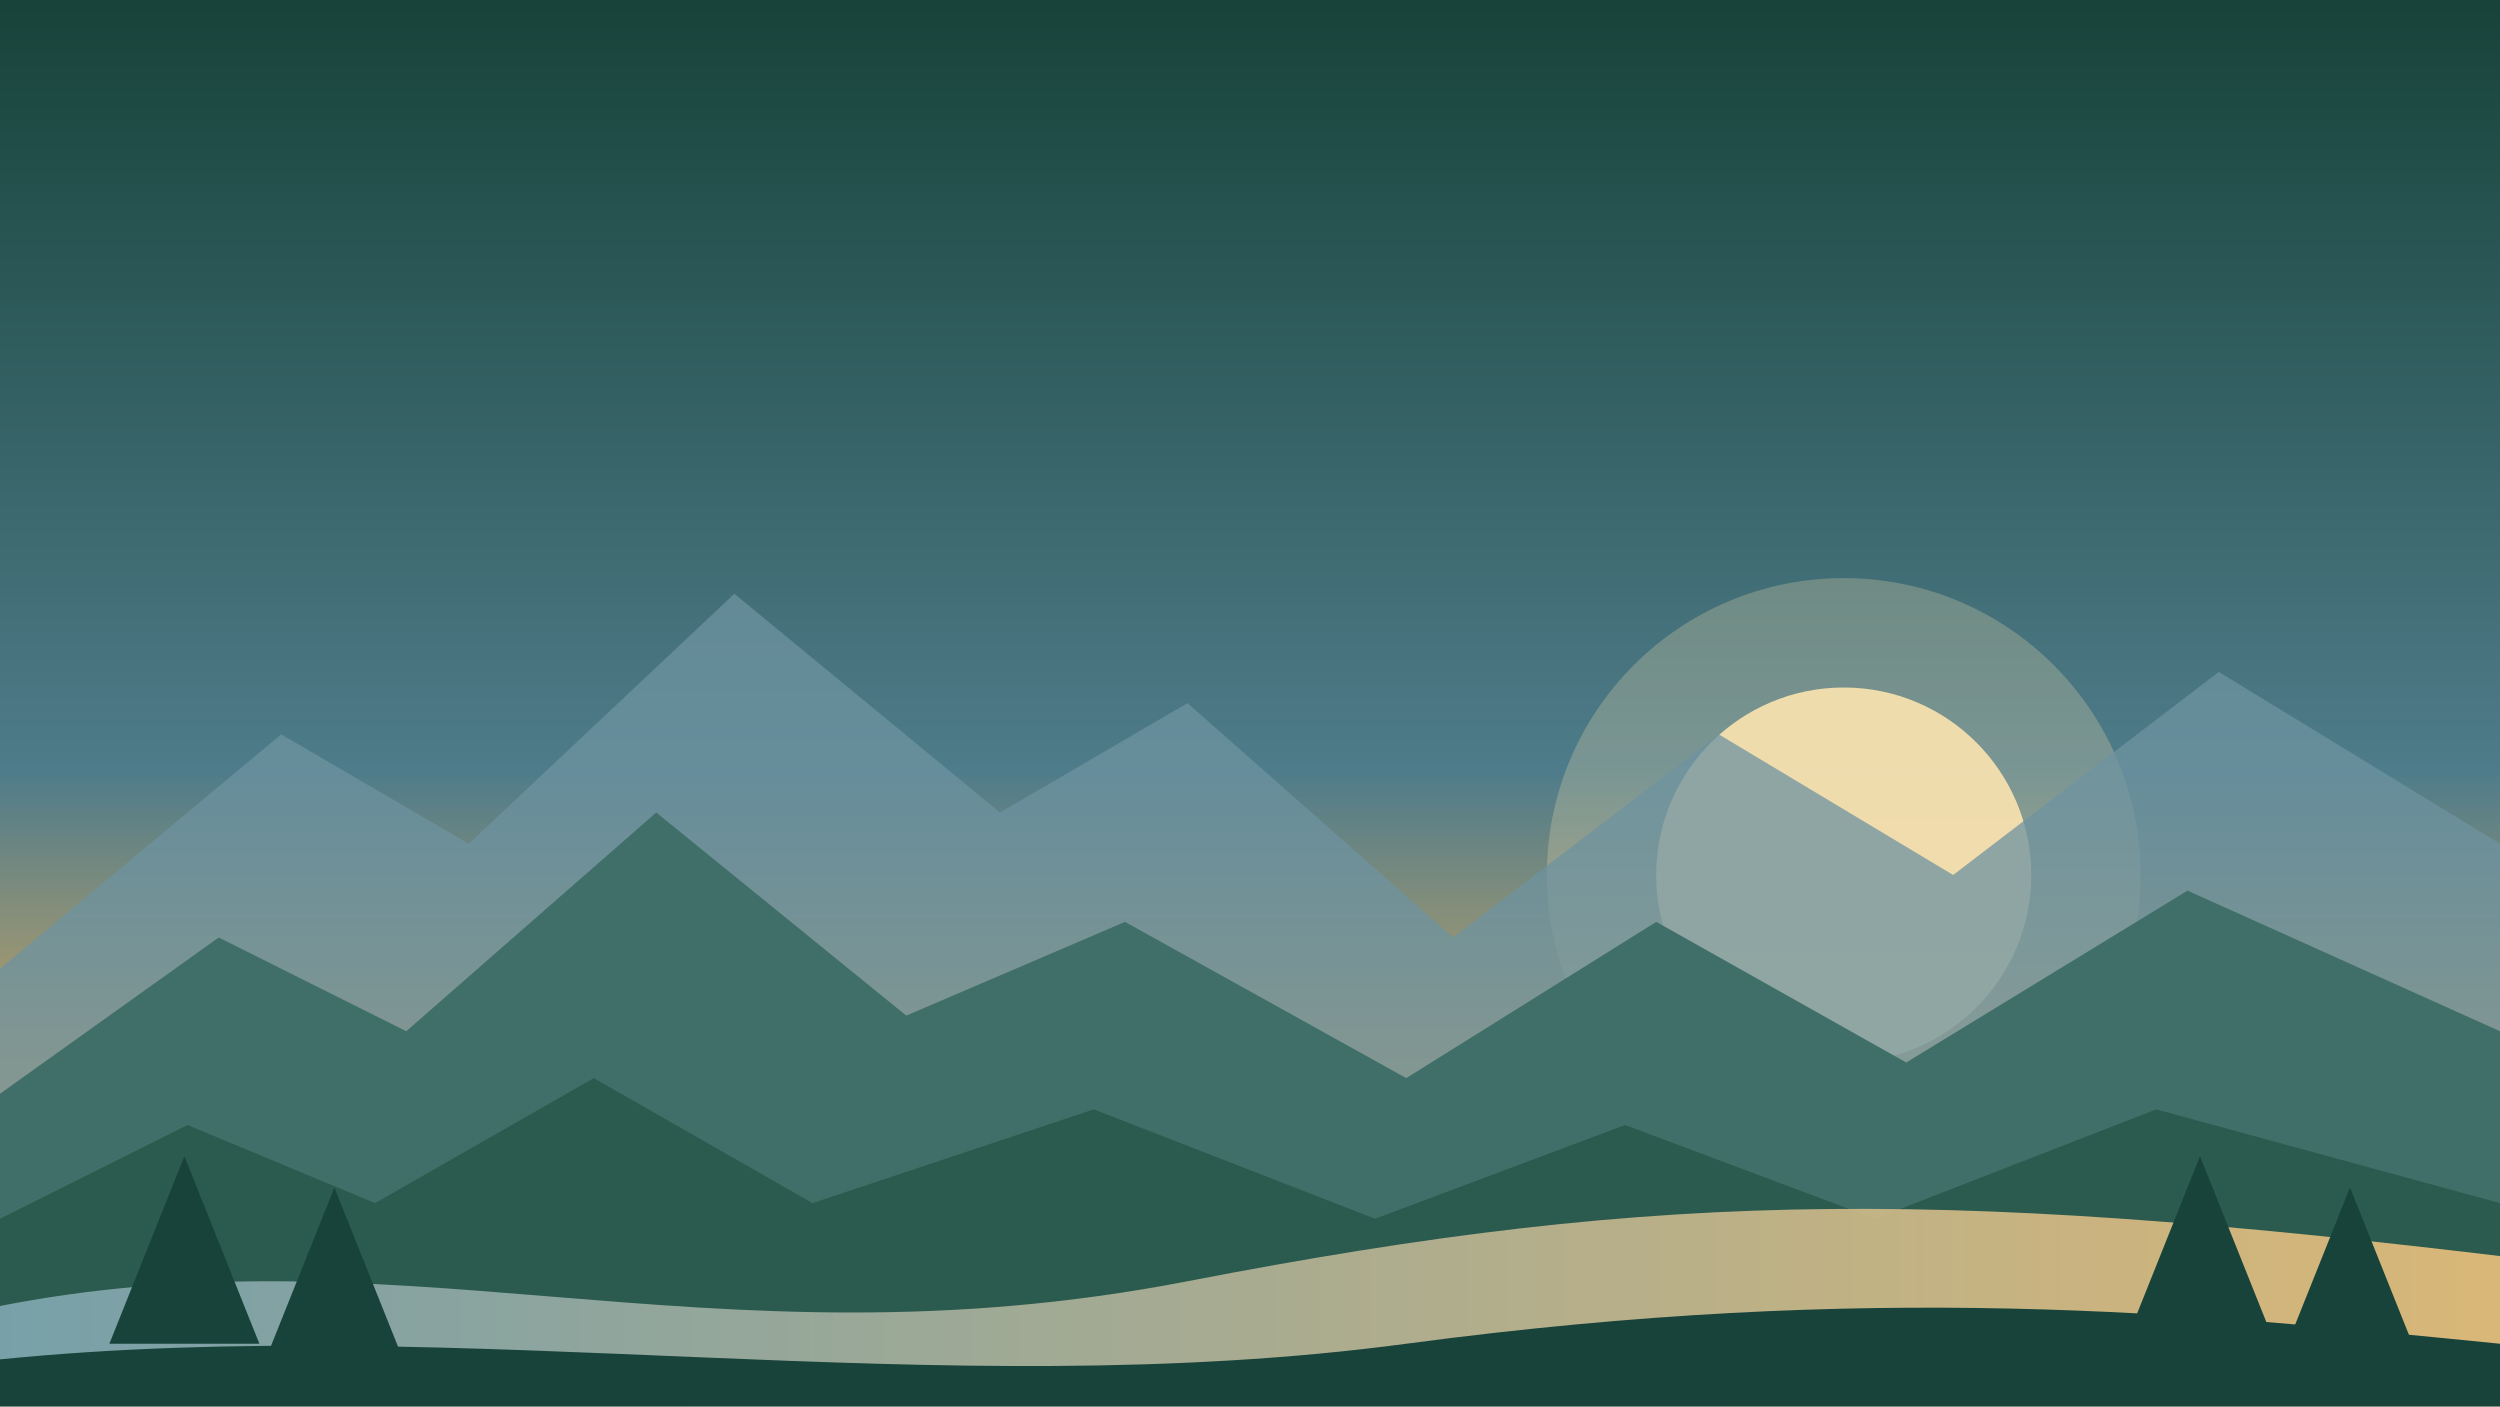
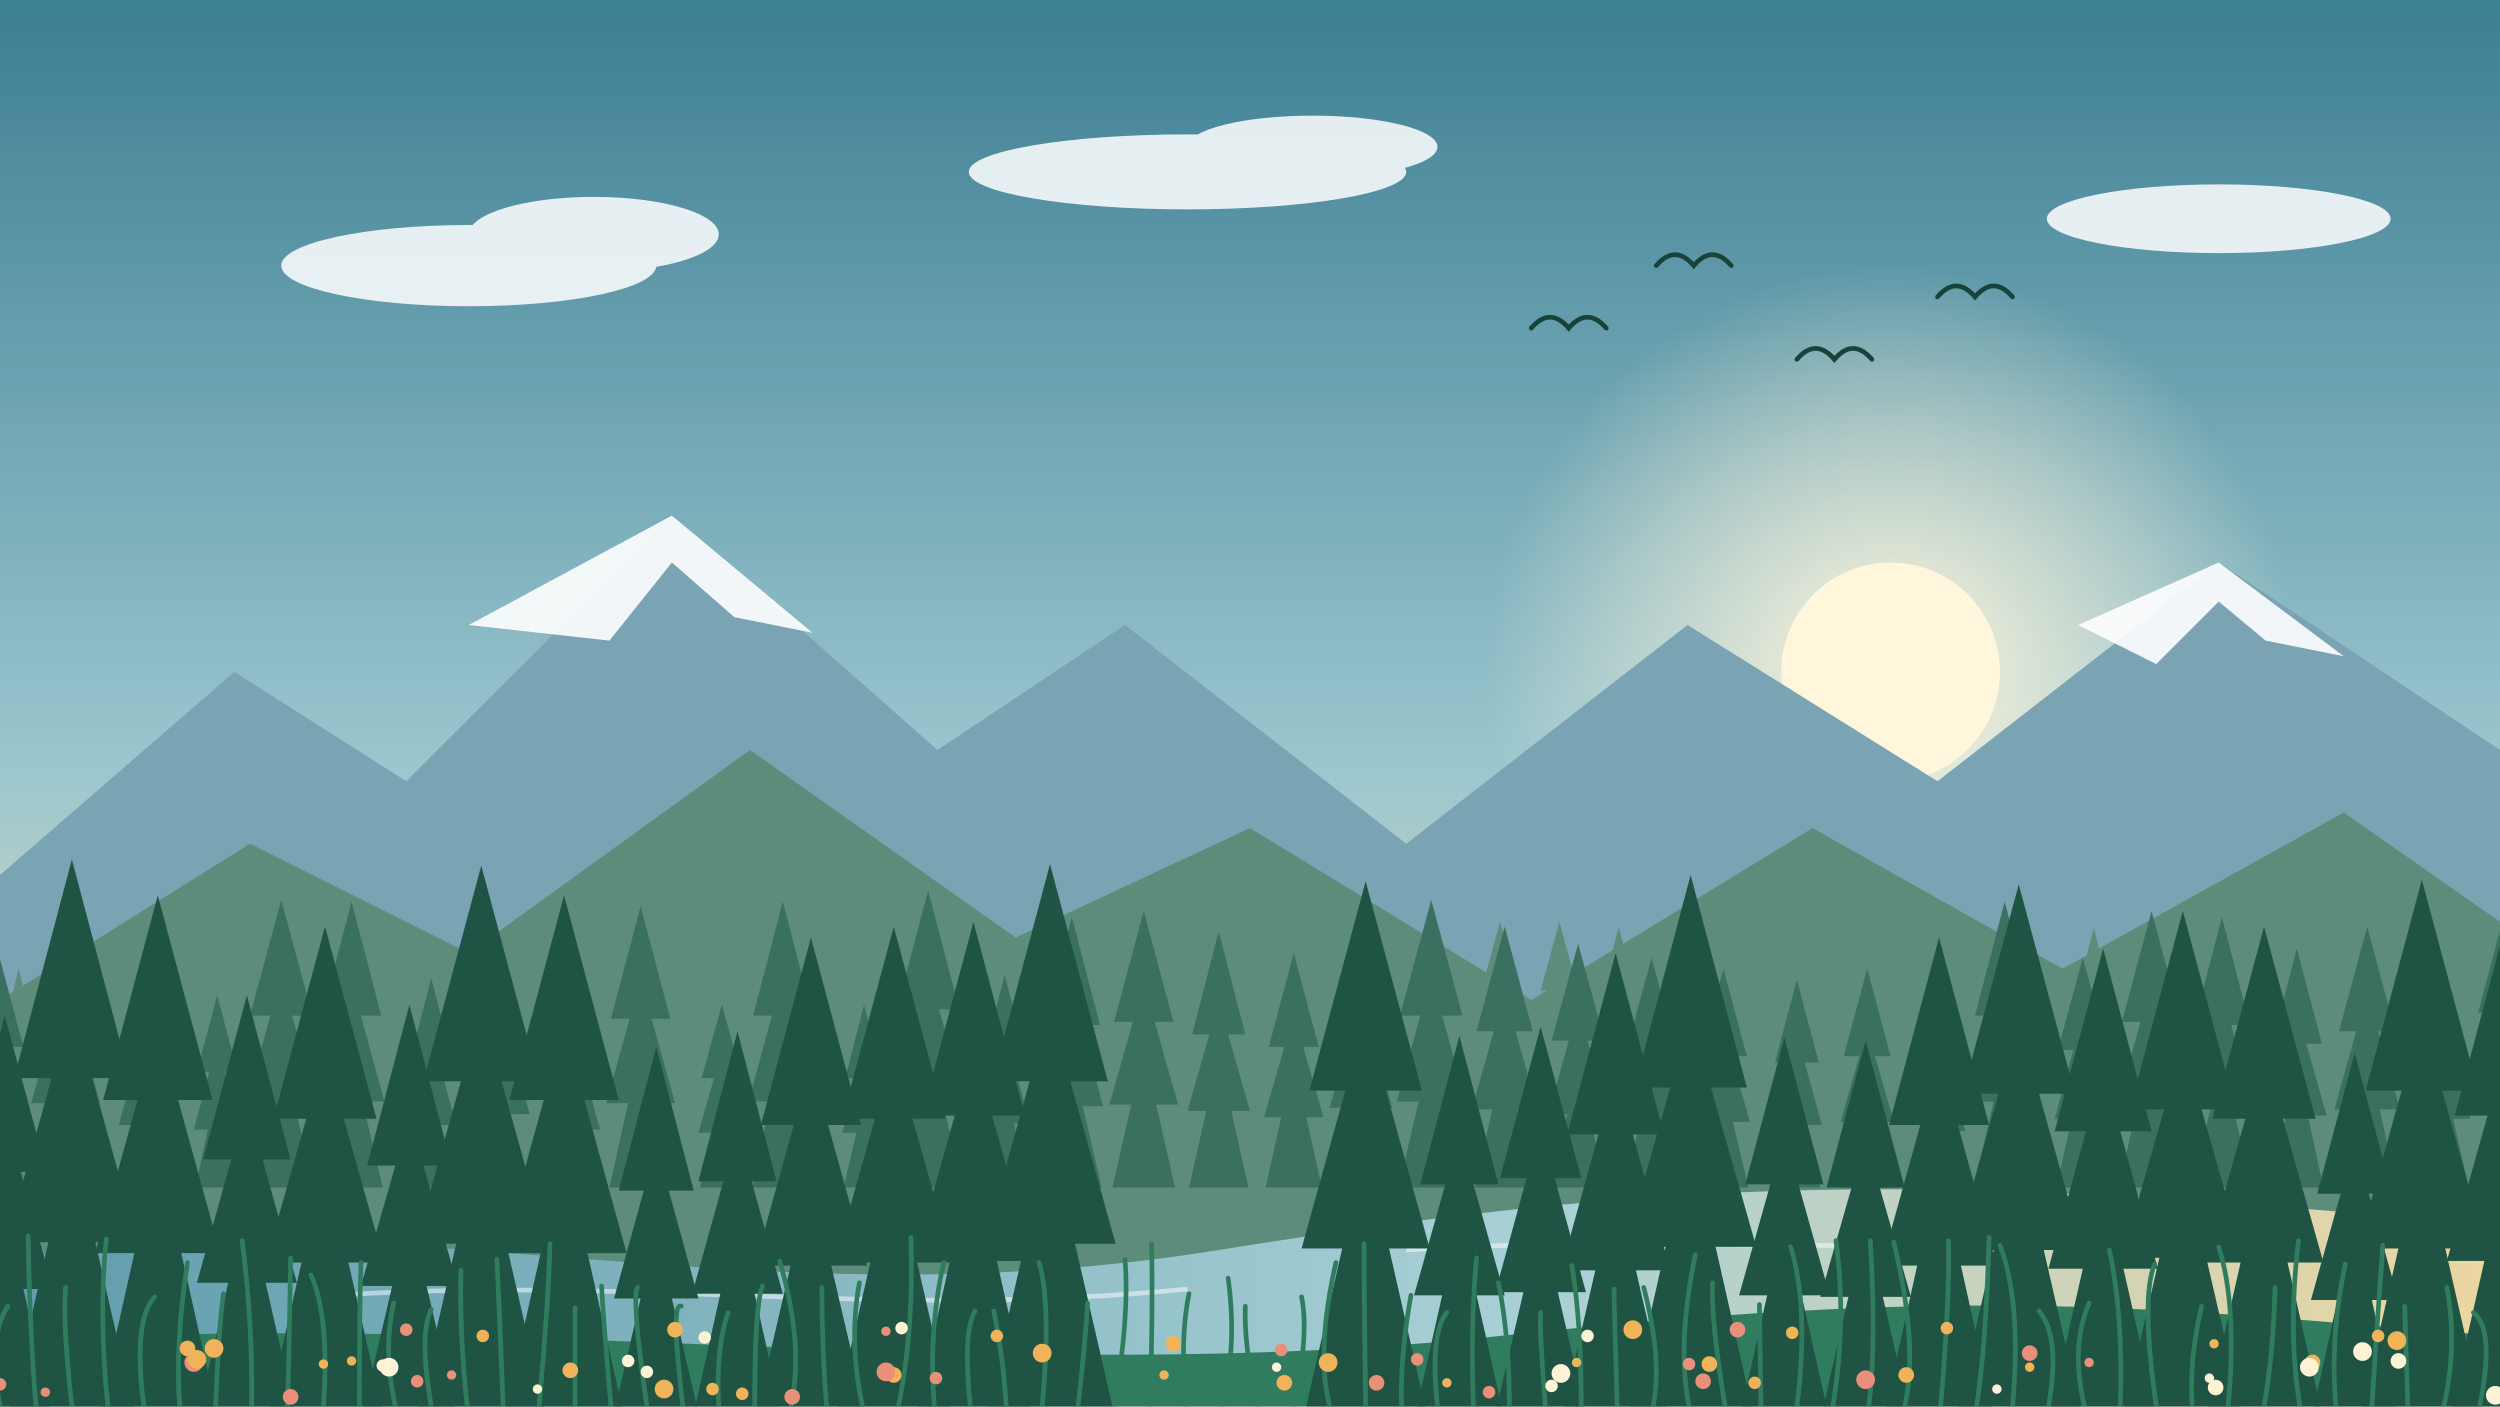
<svg xmlns="http://www.w3.org/2000/svg" viewBox="0 0 1600 900" preserveAspectRatio="xMidYMid slice">
  <defs>
    <linearGradient id="sky" x1="0" y1="0" x2="0" y2="1">
-       <stop offset="0" stop-color="#17433a" />
-       <stop offset=".55" stop-color="#4f7c8a" />
-       <stop offset=".85" stop-color="#f0b35a" />
-       <stop offset="1" stop-color="#f7d8a0" />
+       <stop offset="0" stop-color="#3d7f93" />
+       <stop offset=".55" stop-color="#9cc7cf" />
+       <stop offset=".9" stop-color="#f7dfae" />
    </linearGradient>
    <linearGradient id="river" x1="0" y1="0" x2="1" y2="0">
-       <stop offset="0" stop-color="#7fa7b3" />
-       <stop offset="1" stop-color="#f0c27a" />
+       <stop offset="0" stop-color="#5f9bab" />
+       <stop offset=".6" stop-color="#a9d0d6" />
+       <stop offset="1" stop-color="#f3d79c" />
    </linearGradient>
+     <radialGradient id="sun">
+       <stop offset="0" stop-color="#fff6dc" />
+       <stop offset="1" stop-color="#fff6dc" stop-opacity="0" />
+     </radialGradient>
  </defs>
  <rect width="1600" height="900" fill="url(#sky)" />
-   <circle cx="1180" cy="560" r="120" fill="#fbe3b0" opacity=".9" />
-   <circle cx="1180" cy="560" r="190" fill="#fbe3b0" opacity=".25" />
-   <path d="M0 620 L180 470 L300 540 L470 380 L640 520 L760 450 L930 600 L1100 470 L1250 560 L1420 430 L1600 540 V900 H0Z" fill="#6d93a0" opacity=".75" />
-   <path d="M0 700 L140 600 L260 660 L420 520 L580 650 L720 590 L900 690 L1060 590 L1220 680 L1400 570 L1600 660 V900 H0Z" fill="#3f6f68" />
-   <path d="M0 780 L120 720 L240 770 L380 690 L520 770 L700 710 L880 780 L1040 720 L1200 780 L1380 710 L1600 770 V900 H0Z" fill="#2b5a4e" />
-   <path d="M-20 840 C 250 780, 450 880, 760 820 S 1250 760, 1650 810 V900 H-20Z" fill="url(#river)" opacity=".9" />
-   <path d="M0 870 C 300 840, 600 900, 900 860 S 1400 840, 1600 860 V900 H0Z" fill="#17433a" />
-   <g fill="#17433a">
-     <path d="M90 860 l28-90 28 90z M70 860 l48-120 48 120z" />
-     <path d="M190 870 l24-80 24 80z M170 870 l44-110 44 110z" />
-     <path d="M1380 860 l28-90 28 90z M1360 860 l48-120 48 120z" />
-     <path d="M1480 870 l24-80 24 80z M1460 870 l44-110 44 110z" />
+   <circle cx="1210" cy="430" r="260" fill="url(#sun)" />
+   <circle cx="1210" cy="430" r="70" fill="#fff6dc" />
+   <g fill="#fff" opacity=".85">
+     <ellipse cx="300" cy="170" rx="120" ry="26" />
+     <ellipse cx="380" cy="150" rx="80" ry="24" />
+     <ellipse cx="760" cy="110" rx="140" ry="24" />
+     <ellipse cx="840" cy="94" rx="80" ry="20" />
+     <ellipse cx="1420" cy="140" rx="110" ry="22" />
  </g>
+   <path d="M980 210 q12 -14 24 0 q12 -14 24 0" fill="none" stroke="#17433a" stroke-width="3" stroke-linecap="round" />
+   <path d="M1060 170 q12 -14 24 0 q12 -14 24 0" fill="none" stroke="#17433a" stroke-width="3" stroke-linecap="round" />
+   <path d="M1150 230 q12 -14 24 0 q12 -14 24 0" fill="none" stroke="#17433a" stroke-width="3" stroke-linecap="round" />
+   <path d="M1240 190 q12 -14 24 0 q12 -14 24 0" fill="none" stroke="#17433a" stroke-width="3" stroke-linecap="round" />
+   <path d="M0 560 L150 430 L260 500 L430 330 L600 480 L720 400 L900 540 L1080 400 L1240 500 L1420 360 L1600 480 V900 H0Z" fill="#7aa3b4" />
+   <path d="M300 400 L430 330 L520 405 L470 395 L430 360 L390 410Z M1330 400 L1420 360 L1500 420 L1450 410 L1420 385 L1380 425Z" fill="#fff" opacity=".9" />
+   <path d="M0 640 L160 540 L300 610 L480 480 L650 600 L800 530 L980 640 L1160 530 L1320 620 L1500 520 L1600 590 V900 H0Z" fill="#5d8c7a" />
+   <path d="M-20 700 l-17 0 l6 -27 l-7 0 l8 -27 l-6 0 l10 -36 l10 36 l-6 0 l8 27 l-7 0 l6 27z" fill="#5d8c7a" />
+   <path d="M18 700 l-15 0 l5 -24 l-6 0 l7 -24 l-5 0 l8 -32 l8 32 l-5 0 l7 24 l-6 0 l5 24z" fill="#5d8c7a" />
+   <path d="M56 700 l-18 0 l6 -28 l-7 0 l8 -28 l-6 0 l10 -38 l10 38 l-6 0 l8 28 l-7 0 l6 28z" fill="#5d8c7a" />
+   <path d="M94 700 l-21 0 l8 -33 l-8 0 l9 -33 l-8 0 l12 -44 l12 44 l-8 0 l9 33 l-8 0 l8 33z" fill="#5d8c7a" />
+   <path d="M132 700 l-14 0 l5 -22 l-6 0 l6 -22 l-5 0 l8 -29 l8 29 l-5 0 l6 22 l-6 0 l5 22z" fill="#5d8c7a" />
+   <path d="M170 700 l-14 0 l5 -22 l-6 0 l6 -22 l-5 0 l8 -30 l8 30 l-5 0 l6 22 l-6 0 l5 22z" fill="#5d8c7a" />
+   <path d="M208 700 l-20 0 l7 -31 l-8 0 l9 -31 l-7 0 l11 -42 l11 42 l-7 0 l9 31 l-8 0 l7 31z" fill="#5d8c7a" />
+   <path d="M246 700 l-14 0 l5 -23 l-6 0 l6 -23 l-5 0 l8 -30 l8 30 l-5 0 l6 23 l-6 0 l5 23z" fill="#5d8c7a" />
+   <path d="M284 700 l-18 0 l6 -28 l-7 0 l8 -28 l-6 0 l10 -37 l10 37 l-6 0 l8 28 l-7 0 l6 28z" fill="#5d8c7a" />
+   <path d="M322 700 l-20 0 l7 -32 l-8 0 l9 -32 l-7 0 l11 -43 l11 43 l-7 0 l9 32 l-8 0 l7 32z" fill="#5d8c7a" />
+   <path d="M360 700 l-14 0 l5 -22 l-6 0 l6 -22 l-5 0 l8 -29 l8 29 l-5 0 l6 22 l-6 0 l5 22z" fill="#5d8c7a" />
+   <path d="M398 700 l-19 0 l7 -31 l-8 0 l9 -31 l-7 0 l11 -41 l11 41 l-7 0 l9 31 l-8 0 l7 31z" fill="#5d8c7a" />
+   <path d="M436 700 l-16 0 l6 -25 l-6 0 l7 -25 l-6 0 l9 -33 l9 33 l-6 0 l7 25 l-6 0 l6 25z" fill="#5d8c7a" />
+   <path d="M474 700 l-14 0 l5 -22 l-5 0 l6 -22 l-5 0 l8 -29 l8 29 l-5 0 l6 22 l-5 0 l5 22z" fill="#5d8c7a" />
+   <path d="M512 700 l-14 0 l5 -22 l-6 0 l6 -22 l-5 0 l8 -30 l8 30 l-5 0 l6 22 l-6 0 l5 22z" fill="#5d8c7a" />
+   <path d="M550 700 l-18 0 l7 -29 l-7 0 l8 -29 l-7 0 l10 -39 l10 39 l-7 0 l8 29 l-7 0 l7 29z" fill="#5d8c7a" />
+   <path d="M588 700 l-18 0 l7 -29 l-7 0 l8 -29 l-7 0 l10 -38 l10 38 l-7 0 l8 29 l-7 0 l7 29z" fill="#5d8c7a" />
+   <path d="M626 700 l-14 0 l5 -22 l-6 0 l6 -22 l-5 0 l8 -30 l8 30 l-5 0 l6 22 l-6 0 l5 22z" fill="#5d8c7a" />
+   <path d="M664 700 l-16 0 l6 -26 l-6 0 l7 -26 l-6 0 l9 -34 l9 34 l-6 0 l7 26 l-6 0 l6 26z" fill="#5d8c7a" />
+   <path d="M702 700 l-14 0 l5 -22 l-6 0 l6 -22 l-5 0 l8 -30 l8 30 l-5 0 l6 22 l-6 0 l5 22z" fill="#5d8c7a" />
+   <path d="M740 700 l-20 0 l7 -32 l-8 0 l9 -32 l-7 0 l11 -42 l11 42 l-7 0 l9 32 l-8 0 l7 32z" fill="#5d8c7a" />
+   <path d="M778 700 l-18 0 l7 -29 l-7 0 l8 -29 l-7 0 l10 -39 l10 39 l-7 0 l8 29 l-7 0 l7 29z" fill="#5d8c7a" />
+   <path d="M816 700 l-14 0 l5 -22 l-6 0 l6 -22 l-5 0 l8 -29 l8 29 l-5 0 l6 22 l-6 0 l5 22z" fill="#5d8c7a" />
+   <path d="M854 700 l-20 0 l7 -32 l-8 0 l9 -32 l-7 0 l11 -42 l11 42 l-7 0 l9 32 l-8 0 l7 32z" fill="#5d8c7a" />
+   <path d="M892 700 l-15 0 l5 -23 l-6 0 l6 -23 l-5 0 l8 -31 l8 31 l-5 0 l6 23 l-6 0 l5 23z" fill="#5d8c7a" />
+   <path d="M930 700 l-16 0 l6 -25 l-6 0 l7 -25 l-6 0 l9 -34 l9 34 l-6 0 l7 25 l-6 0 l6 25z" fill="#5d8c7a" />
+   <path d="M968 700 l-21 0 l8 -33 l-8 0 l9 -33 l-8 0 l12 -44 l12 44 l-8 0 l9 33 l-8 0 l8 33z" fill="#5d8c7a" />
+   <path d="M1006 700 l-21 0 l8 -33 l-8 0 l9 -33 l-8 0 l12 -44 l12 44 l-8 0 l9 33 l-8 0 l8 33z" fill="#5d8c7a" />
+   <path d="M1044 700 l-20 0 l7 -32 l-8 0 l9 -32 l-7 0 l11 -43 l11 43 l-7 0 l9 32 l-8 0 l7 32z" fill="#5d8c7a" />
+   <path d="M1082 700 l-14 0 l5 -22 l-6 0 l6 -22 l-5 0 l8 -29 l8 29 l-5 0 l6 22 l-6 0 l5 22z" fill="#5d8c7a" />
+   <path d="M1120 700 l-20 0 l7 -32 l-8 0 l9 -32 l-7 0 l11 -42 l11 42 l-7 0 l9 32 l-8 0 l7 32z" fill="#5d8c7a" />
+   <path d="M1158 700 l-20 0 l7 -32 l-8 0 l9 -32 l-7 0 l11 -43 l11 43 l-7 0 l9 32 l-8 0 l7 32z" fill="#5d8c7a" />
+   <path d="M1196 700 l-18 0 l6 -28 l-7 0 l8 -28 l-6 0 l10 -38 l10 38 l-6 0 l8 28 l-7 0 l6 28z" fill="#5d8c7a" />
+   <path d="M1234 700 l-14 0 l5 -22 l-6 0 l6 -22 l-5 0 l8 -29 l8 29 l-5 0 l6 22 l-6 0 l5 22z" fill="#5d8c7a" />
+   <path d="M1272 700 l-16 0 l6 -25 l-6 0 l7 -25 l-6 0 l9 -34 l9 34 l-6 0 l7 25 l-6 0 l6 25z" fill="#5d8c7a" />
+   <path d="M1310 700 l-14 0 l5 -22 l-5 0 l6 -22 l-5 0 l8 -29 l8 29 l-5 0 l6 22 l-5 0 l5 22z" fill="#5d8c7a" />
+   <path d="M1348 700 l-20 0 l7 -32 l-8 0 l9 -32 l-7 0 l11 -42 l11 42 l-7 0 l9 32 l-8 0 l7 32z" fill="#5d8c7a" />
+   <path d="M1386 700 l-15 0 l5 -23 l-6 0 l7 -23 l-5 0 l8 -31 l8 31 l-5 0 l7 23 l-6 0 l5 23z" fill="#5d8c7a" />
+   <path d="M1424 700 l-17 0 l6 -26 l-7 0 l7 -26 l-6 0 l9 -35 l9 35 l-6 0 l7 26 l-7 0 l6 26z" fill="#5d8c7a" />
+   <path d="M1462 700 l-18 0 l7 -29 l-7 0 l8 -29 l-7 0 l10 -38 l10 38 l-7 0 l8 29 l-7 0 l7 29z" fill="#5d8c7a" />
+   <path d="M1500 700 l-15 0 l5 -24 l-6 0 l7 -24 l-5 0 l8 -32 l8 32 l-5 0 l7 24 l-6 0 l5 24z" fill="#5d8c7a" />
+   <path d="M1538 700 l-20 0 l7 -31 l-8 0 l9 -31 l-7 0 l11 -42 l11 42 l-7 0 l9 31 l-8 0 l7 31z" fill="#5d8c7a" />
+   <path d="M1576 700 l-15 0 l5 -23 l-6 0 l6 -23 l-5 0 l8 -31 l8 31 l-5 0 l6 23 l-6 0 l5 23z" fill="#5d8c7a" />
+   <path d="M1614 700 l-20 0 l7 -32 l-8 0 l9 -32 l-7 0 l11 -42 l11 42 l-7 0 l9 32 l-8 0 l7 32z" fill="#5d8c7a" />
+   <path d="M10 760 l-28 0 l10 -45 l-11 0 l12 -45 l-10 0 l16 -60 l16 60 l-10 0 l12 45 l-11 0 l10 45z" fill="#3b7060" />
+   <path d="M56 760 l-34 0 l12 -54 l-14 0 l15 -54 l-12 0 l19 -72 l19 72 l-12 0 l15 54 l-14 0 l12 54z" fill="#3b7060" />
+   <path d="M102 760 l-25 0 l9 -40 l-10 0 l11 -40 l-9 0 l14 -53 l14 53 l-9 0 l11 40 l-10 0 l9 40z" fill="#3b7060" />
+   <path d="M148 760 l-23 0 l8 -37 l-9 0 l10 -37 l-8 0 l13 -49 l13 49 l-8 0 l10 37 l-9 0 l8 37z" fill="#3b7060" />
+   <path d="M194 760 l-35 0 l13 -55 l-14 0 l15 -55 l-13 0 l20 -74 l20 74 l-13 0 l15 55 l-14 0 l13 55z" fill="#3b7060" />
+   <path d="M240 760 l-35 0 l13 -55 l-14 0 l15 -55 l-13 0 l19 -73 l19 73 l-13 0 l15 55 l-14 0 l13 55z" fill="#3b7060" />
+   <path d="M286 760 l-25 0 l9 -40 l-10 0 l11 -40 l-9 0 l14 -54 l14 54 l-9 0 l11 40 l-10 0 l9 40z" fill="#3b7060" />
+   <path d="M332 760 l-30 0 l11 -47 l-12 0 l13 -47 l-11 0 l17 -63 l17 63 l-11 0 l13 47 l-12 0 l11 47z" fill="#3b7060" />
+   <path d="M378 760 l-23 0 l8 -37 l-9 0 l10 -37 l-8 0 l13 -49 l13 49 l-8 0 l10 37 l-9 0 l8 37z" fill="#3b7060" />
+   <path d="M424 760 l-34 0 l12 -54 l-14 0 l15 -54 l-12 0 l19 -72 l19 72 l-12 0 l15 54 l-14 0 l12 54z" fill="#3b7060" />
+   <path d="M470 760 l-22 0 l8 -35 l-9 0 l10 -35 l-8 0 l13 -47 l13 47 l-8 0 l10 35 l-9 0 l8 35z" fill="#3b7060" />
+   <path d="M516 760 l-35 0 l12 -55 l-14 0 l15 -55 l-12 0 l19 -73 l19 73 l-12 0 l15 55 l-14 0 l12 55z" fill="#3b7060" />
+   <path d="M562 760 l-22 0 l8 -35 l-9 0 l10 -35 l-8 0 l12 -47 l12 47 l-8 0 l10 35 l-9 0 l8 35z" fill="#3b7060" />
+   <path d="M608 760 l-36 0 l13 -57 l-14 0 l16 -57 l-13 0 l20 -76 l20 76 l-13 0 l16 57 l-14 0 l13 57z" fill="#3b7060" />
+   <path d="M654 760 l-26 0 l9 -41 l-10 0 l11 -41 l-9 0 l14 -54 l14 54 l-9 0 l11 41 l-10 0 l9 41z" fill="#3b7060" />
+   <path d="M700 760 l-33 0 l12 -52 l-13 0 l14 -52 l-12 0 l18 -69 l18 69 l-12 0 l14 52 l-13 0 l12 52z" fill="#3b7060" />
+   <path d="M746 760 l-34 0 l12 -53 l-14 0 l15 -53 l-12 0 l19 -71 l19 71 l-12 0 l15 53 l-14 0 l12 53z" fill="#3b7060" />
+   <path d="M792 760 l-31 0 l11 -49 l-12 0 l14 -49 l-11 0 l17 -66 l17 66 l-11 0 l14 49 l-12 0 l11 49z" fill="#3b7060" />
+   <path d="M838 760 l-28 0 l10 -45 l-11 0 l13 -45 l-10 0 l16 -60 l16 60 l-10 0 l13 45 l-11 0 l10 45z" fill="#3b7060" />
+   <path d="M884 760 l-32 0 l12 -51 l-13 0 l14 -51 l-12 0 l18 -68 l18 68 l-12 0 l14 51 l-13 0 l12 51z" fill="#3b7060" />
+   <path d="M930 760 l-35 0 l13 -55 l-14 0 l15 -55 l-13 0 l20 -74 l20 74 l-13 0 l15 55 l-14 0 l13 55z" fill="#3b7060" />
+   <path d="M976 760 l-32 0 l11 -50 l-13 0 l14 -50 l-11 0 l18 -67 l18 67 l-11 0 l14 50 l-13 0 l11 50z" fill="#3b7060" />
+   <path d="M1022 760 l-30 0 l11 -47 l-12 0 l13 -47 l-11 0 l17 -62 l17 62 l-11 0 l13 47 l-12 0 l11 47z" fill="#3b7060" />
+   <path d="M1068 760 l-28 0 l10 -44 l-11 0 l12 -44 l-10 0 l16 -59 l16 59 l-10 0 l12 44 l-11 0 l10 44z" fill="#3b7060" />
+   <path d="M1114 760 l-27 0 l10 -42 l-11 0 l12 -42 l-10 0 l15 -56 l15 56 l-10 0 l12 42 l-11 0 l10 42z" fill="#3b7060" />
+   <path d="M1160 760 l-25 0 l9 -40 l-10 0 l11 -40 l-9 0 l14 -53 l14 53 l-9 0 l11 40 l-10 0 l9 40z" fill="#3b7060" />
+   <path d="M1206 760 l-27 0 l10 -42 l-11 0 l12 -42 l-10 0 l15 -56 l15 56 l-10 0 l12 42 l-11 0 l10 42z" fill="#3b7060" />
+   <path d="M1252 760 l-23 0 l8 -36 l-9 0 l10 -36 l-8 0 l13 -48 l13 48 l-8 0 l10 36 l-9 0 l8 36z" fill="#3b7060" />
+   <path d="M1298 760 l-35 0 l13 -55 l-14 0 l15 -55 l-13 0 l19 -73 l19 73 l-13 0 l15 55 l-14 0 l13 55z" fill="#3b7060" />
+   <path d="M1344 760 l-28 0 l10 -44 l-11 0 l12 -44 l-10 0 l16 -59 l16 59 l-10 0 l12 44 l-11 0 l10 44z" fill="#3b7060" />
+   <path d="M1390 760 l-34 0 l12 -53 l-13 0 l15 -53 l-12 0 l19 -71 l19 71 l-12 0 l15 53 l-13 0 l12 53z" fill="#3b7060" />
+   <path d="M1436 760 l-33 0 l12 -52 l-13 0 l14 -52 l-12 0 l18 -69 l18 69 l-12 0 l14 52 l-13 0 l12 52z" fill="#3b7060" />
+   <path d="M1482 760 l-29 0 l10 -46 l-12 0 l13 -46 l-10 0 l16 -61 l16 61 l-10 0 l13 46 l-12 0 l10 46z" fill="#3b7060" />
+   <path d="M1528 760 l-32 0 l11 -50 l-13 0 l14 -50 l-11 0 l18 -67 l18 67 l-11 0 l14 50 l-13 0 l11 50z" fill="#3b7060" />
+   <path d="M1574 760 l-28 0 l10 -44 l-11 0 l12 -44 l-10 0 l16 -58 l16 58 l-10 0 l12 44 l-11 0 l10 44z" fill="#3b7060" />
+   <path d="M1620 760 l-36 0 l13 -56 l-14 0 l16 -56 l-13 0 l20 -75 l20 75 l-13 0 l16 56 l-14 0 l13 56z" fill="#3b7060" />
+   <path d="M-20 810 C 250 760, 470 850, 780 800 S 1260 750, 1650 790 V900 H-20Z" fill="url(#river)" />
+   <path d="M200 830 C 400 815, 560 845, 760 825" stroke="#fff" stroke-opacity=".5" stroke-width="3" fill="none" />
+   <path d="M900 800 C 1050 790, 1200 805, 1380 790" stroke="#fff" stroke-opacity=".5" stroke-width="3" fill="none" />
+   <path d="M0 860 C 300 835, 640 890, 960 855 S 1400 840, 1600 855 V900 H0Z" fill="#2f7d5e" />
+   <path d="M-30 900 l-45 0 l16 -71 l-18 0 l20 -71 l-16 0 l25 -95 l25 95 l-16 0 l20 71 l-18 0 l16 71z" fill="#1f5444" />
+   <path d="M22 900 l-48 0 l17 -75 l-19 0 l21 -75 l-17 0 l27 -100 l27 100 l-17 0 l21 75 l-19 0 l17 75z" fill="#1f5444" />
+   <path d="M74 900 l-67 0 l24 -105 l-27 0 l29 -105 l-24 0 l37 -140 l37 140 l-24 0 l29 105 l-27 0 l24 105z" fill="#1f5444" />
+   <path d="M126 900 l-62 0 l22 -98 l-25 0 l27 -98 l-22 0 l35 -131 l35 131 l-22 0 l27 98 l-25 0 l22 98z" fill="#1f5444" />
+   <path d="M178 900 l-50 0 l18 -79 l-20 0 l22 -79 l-18 0 l28 -105 l28 105 l-18 0 l22 79 l-20 0 l18 79z" fill="#1f5444" />
+   <path d="M230 900 l-58 0 l21 -92 l-23 0 l26 -92 l-21 0 l33 -123 l33 123 l-21 0 l26 92 l-23 0 l21 92z" fill="#1f5444" />
+   <path d="M282 900 l-49 0 l18 -77 l-20 0 l22 -77 l-18 0 l27 -103 l27 103 l-18 0 l22 77 l-20 0 l18 77z" fill="#1f5444" />
+   <path d="M334 900 l-66 0 l24 -104 l-26 0 l29 -104 l-24 0 l37 -138 l37 138 l-24 0 l29 104 l-26 0 l24 104z" fill="#1f5444" />
+   <path d="M386 900 l-62 0 l22 -98 l-25 0 l27 -98 l-22 0 l35 -131 l35 131 l-22 0 l27 98 l-25 0 l22 98z" fill="#1f5444" />
+   <path d="M438 900 l-44 0 l16 -69 l-17 0 l19 -69 l-16 0 l24 -92 l24 92 l-16 0 l19 69 l-17 0 l16 69z" fill="#1f5444" />
+   <path d="M490 900 l-45 0 l16 -72 l-18 0 l20 -72 l-16 0 l25 -96 l25 96 l-16 0 l20 72 l-18 0 l16 72z" fill="#1f5444" />
+   <path d="M542 900 l-57 0 l21 -90 l-23 0 l25 -90 l-21 0 l32 -120 l32 120 l-21 0 l25 90 l-23 0 l21 90z" fill="#1f5444" />
+   <path d="M594 900 l-58 0 l21 -92 l-23 0 l26 -92 l-21 0 l33 -123 l33 123 l-21 0 l26 92 l-23 0 l21 92z" fill="#1f5444" />
+   <path d="M646 900 l-59 0 l21 -93 l-23 0 l26 -93 l-21 0 l33 -124 l33 124 l-21 0 l26 93 l-23 0 l21 93z" fill="#1f5444" />
+   <path d="M698 900 l-66 0 l24 -104 l-26 0 l29 -104 l-24 0 l37 -139 l37 139 l-24 0 l29 104 l-26 0 l24 104z" fill="#1f5444" />
+   <path d="M900 900 l-64 0 l23 -101 l-26 0 l28 -101 l-23 0 l36 -134 l36 134 l-23 0 l28 101 l-26 0 l23 101z" fill="#1f5444" />
+   <path d="M952 900 l-45 0 l16 -71 l-18 0 l20 -71 l-16 0 l25 -95 l25 95 l-16 0 l20 71 l-18 0 l16 71z" fill="#1f5444" />
+   <path d="M1004 900 l-46 0 l17 -73 l-18 0 l20 -73 l-17 0 l26 -97 l26 97 l-17 0 l20 73 l-18 0 l17 73z" fill="#1f5444" />
+   <path d="M1056 900 l-55 0 l20 -87 l-22 0 l24 -87 l-20 0 l31 -116 l31 116 l-20 0 l24 87 l-22 0 l20 87z" fill="#1f5444" />
+   <path d="M1108 900 l-65 0 l23 -102 l-26 0 l29 -102 l-23 0 l36 -136 l36 136 l-23 0 l29 102 l-26 0 l23 102z" fill="#1f5444" />
+   <path d="M1160 900 l-45 0 l16 -71 l-18 0 l20 -71 l-16 0 l25 -94 l25 94 l-16 0 l20 71 l-18 0 l16 71z" fill="#1f5444" />
+   <path d="M1212 900 l-45 0 l16 -70 l-18 0 l20 -70 l-16 0 l25 -94 l25 94 l-16 0 l20 70 l-18 0 l16 70z" fill="#1f5444" />
+   <path d="M1264 900 l-57 0 l20 -90 l-23 0 l25 -90 l-20 0 l32 -120 l32 120 l-20 0 l25 90 l-23 0 l20 90z" fill="#1f5444" />
+   <path d="M1316 900 l-63 0 l23 -100 l-25 0 l28 -100 l-23 0 l36 -134 l36 134 l-23 0 l28 100 l-25 0 l23 100z" fill="#1f5444" />
+   <path d="M1368 900 l-55 0 l20 -88 l-22 0 l24 -88 l-20 0 l31 -117 l31 117 l-20 0 l24 88 l-22 0 l20 88z" fill="#1f5444" />
+   <path d="M1420 900 l-60 0 l22 -95 l-24 0 l27 -95 l-22 0 l34 -127 l34 127 l-22 0 l27 95 l-24 0 l22 95z" fill="#1f5444" />
+   <path d="M1472 900 l-59 0 l21 -92 l-23 0 l26 -92 l-21 0 l33 -123 l33 123 l-21 0 l26 92 l-23 0 l21 92z" fill="#1f5444" />
+   <path d="M1524 900 l-43 0 l15 -68 l-17 0 l19 -68 l-15 0 l24 -90 l24 90 l-15 0 l19 68 l-17 0 l15 68z" fill="#1f5444" />
+   <path d="M1576 900 l-64 0 l23 -101 l-26 0 l28 -101 l-23 0 l36 -135 l36 135 l-23 0 l28 101 l-26 0 l23 101z" fill="#1f5444" />
+   <path d="M1628 900 l-59 0 l21 -93 l-24 0 l26 -93 l-21 0 l33 -124 l33 124 l-21 0 l26 93 l-24 0 l21 93z" fill="#1f5444" />
+   <path d="M0 900 q-8 -45 5 -64" stroke="#2f7d5e" stroke-width="3" fill="none" stroke-linecap="round" />
+   <path d="M23 900 q-4 -49 -5 -109" stroke="#2f7d5e" stroke-width="3" fill="none" stroke-linecap="round" />
+   <path d="M46 900 q-6 -53 -4 -76" stroke="#2f7d5e" stroke-width="3" fill="none" stroke-linecap="round" />
+   <path d="M69 900 q-6 -59 -1 -107" stroke="#2f7d5e" stroke-width="3" fill="none" stroke-linecap="round" />
+   <path d="M92 900 q-7 -55 7 -70" stroke="#2f7d5e" stroke-width="3" fill="none" stroke-linecap="round" />
+   <path d="M115 900 q-3 -40 5 -92" stroke="#2f7d5e" stroke-width="3" fill="none" stroke-linecap="round" />
+   <path d="M138 900 q2 -51 5 -72" stroke="#2f7d5e" stroke-width="3" fill="none" stroke-linecap="round" />
+   <path d="M161 900 q1 -50 -6 -106" stroke="#2f7d5e" stroke-width="3" fill="none" stroke-linecap="round" />
+   <path d="M184 900 q1 -31 2 -95" stroke="#2f7d5e" stroke-width="3" fill="none" stroke-linecap="round" />
+   <path d="M207 900 q4 -58 -8 -84" stroke="#2f7d5e" stroke-width="3" fill="none" stroke-linecap="round" />
+   <path d="M230 900 q0 -63 1 -92" stroke="#2f7d5e" stroke-width="3" fill="none" stroke-linecap="round" />
+   <path d="M253 900 q-8 -37 -1 -66" stroke="#2f7d5e" stroke-width="3" fill="none" stroke-linecap="round" />
+   <path d="M276 900 q-8 -46 0 -62" stroke="#2f7d5e" stroke-width="3" fill="none" stroke-linecap="round" />
+   <path d="M299 900 q-5 -47 -4 -87" stroke="#2f7d5e" stroke-width="3" fill="none" stroke-linecap="round" />
+   <path d="M322 900 q-2 -55 -4 -94" stroke="#2f7d5e" stroke-width="3" fill="none" stroke-linecap="round" />
+   <path d="M345 900 q6 -66 7 -104" stroke="#2f7d5e" stroke-width="3" fill="none" stroke-linecap="round" />
+   <path d="M368 900 q0 -35 0 -63" stroke="#2f7d5e" stroke-width="3" fill="none" stroke-linecap="round" />
+   <path d="M391 900 q-5 -57 -6 -77" stroke="#2f7d5e" stroke-width="3" fill="none" stroke-linecap="round" />
+   <path d="M414 900 q-10 -70 -6 -76" stroke="#2f7d5e" stroke-width="3" fill="none" stroke-linecap="round" />
+   <path d="M437 900 q-8 -68 -1 -64" stroke="#2f7d5e" stroke-width="3" fill="none" stroke-linecap="round" />
+   <path d="M460 900 q-2 -37 6 -60" stroke="#2f7d5e" stroke-width="3" fill="none" stroke-linecap="round" />
+   <path d="M483 900 q0 -65 5 -77" stroke="#2f7d5e" stroke-width="3" fill="none" stroke-linecap="round" />
+   <path d="M506 900 q9 -38 -7 -93" stroke="#2f7d5e" stroke-width="3" fill="none" stroke-linecap="round" />
+   <path d="M529 900 q-3 -37 -3 -76" stroke="#2f7d5e" stroke-width="3" fill="none" stroke-linecap="round" />
+   <path d="M552 900 q-9 -41 -2 -79" stroke="#2f7d5e" stroke-width="3" fill="none" stroke-linecap="round" />
+   <path d="M575 900 q10 -49 8 -108" stroke="#2f7d5e" stroke-width="3" fill="none" stroke-linecap="round" />
+   <path d="M598 900 q-4 -48 6 -92" stroke="#2f7d5e" stroke-width="3" fill="none" stroke-linecap="round" />
+   <path d="M621 900 q-5 -47 3 -61" stroke="#2f7d5e" stroke-width="3" fill="none" stroke-linecap="round" />
+   <path d="M644 900 q-2 -32 -8 -61" stroke="#2f7d5e" stroke-width="3" fill="none" stroke-linecap="round" />
+   <path d="M667 900 q6 -65 -2 -92" stroke="#2f7d5e" stroke-width="3" fill="none" stroke-linecap="round" />
+   <path d="M690 900 q5 -45 6 -66" stroke="#2f7d5e" stroke-width="3" fill="none" stroke-linecap="round" />
+   <path d="M713 900 q10 -57 7 -94" stroke="#2f7d5e" stroke-width="3" fill="none" stroke-linecap="round" />
+   <path d="M736 900 q2 -62 1 -104" stroke="#2f7d5e" stroke-width="3" fill="none" stroke-linecap="round" />
+   <path d="M759 900 q-4 -44 2 -72" stroke="#2f7d5e" stroke-width="3" fill="none" stroke-linecap="round" />
+   <path d="M782 900 q10 -38 4 -82" stroke="#2f7d5e" stroke-width="3" fill="none" stroke-linecap="round" />
+   <path d="M805 900 q-9 -38 -8 -64" stroke="#2f7d5e" stroke-width="3" fill="none" stroke-linecap="round" />
+   <path d="M828 900 q10 -46 5 -70" stroke="#2f7d5e" stroke-width="3" fill="none" stroke-linecap="round" />
+   <path d="M851 900 q-9 -35 4 -92" stroke="#2f7d5e" stroke-width="3" fill="none" stroke-linecap="round" />
+   <path d="M874 900 q-1 -68 -1 -104" stroke="#2f7d5e" stroke-width="3" fill="none" stroke-linecap="round" />
+   <path d="M897 900 q-1 -32 6 -71" stroke="#2f7d5e" stroke-width="3" fill="none" stroke-linecap="round" />
+   <path d="M920 900 q-5 -47 6 -60" stroke="#2f7d5e" stroke-width="3" fill="none" stroke-linecap="round" />
+   <path d="M943 900 q-2 -53 2 -95" stroke="#2f7d5e" stroke-width="3" fill="none" stroke-linecap="round" />
+   <path d="M966 900 q0 -45 -7 -79" stroke="#2f7d5e" stroke-width="3" fill="none" stroke-linecap="round" />
+   <path d="M989 900 q-4 -52 -3 -60" stroke="#2f7d5e" stroke-width="3" fill="none" stroke-linecap="round" />
+   <path d="M1012 900 q0 -54 -6 -90" stroke="#2f7d5e" stroke-width="3" fill="none" stroke-linecap="round" />
+   <path d="M1035 900 q-2 -62 -2 -75" stroke="#2f7d5e" stroke-width="3" fill="none" stroke-linecap="round" />
+   <path d="M1058 900 q6 -30 -6 -76" stroke="#2f7d5e" stroke-width="3" fill="none" stroke-linecap="round" />
+   <path d="M1081 900 q-8 -39 4 -97" stroke="#2f7d5e" stroke-width="3" fill="none" stroke-linecap="round" />
+   <path d="M1104 900 q-9 -55 -8 -79" stroke="#2f7d5e" stroke-width="3" fill="none" stroke-linecap="round" />
+   <path d="M1127 900 q-1 -70 -1 -65" stroke="#2f7d5e" stroke-width="3" fill="none" stroke-linecap="round" />
+   <path d="M1150 900 q8 -63 -4 -102" stroke="#2f7d5e" stroke-width="3" fill="none" stroke-linecap="round" />
+   <path d="M1173 900 q9 -54 2 -106" stroke="#2f7d5e" stroke-width="3" fill="none" stroke-linecap="round" />
+   <path d="M1196 900 q5 -39 1 -106" stroke="#2f7d5e" stroke-width="3" fill="none" stroke-linecap="round" />
+   <path d="M1219 900 q9 -39 -7 -105" stroke="#2f7d5e" stroke-width="3" fill="none" stroke-linecap="round" />
+   <path d="M1242 900 q6 -70 5 -106" stroke="#2f7d5e" stroke-width="3" fill="none" stroke-linecap="round" />
+   <path d="M1265 900 q6 -38 8 -108" stroke="#2f7d5e" stroke-width="3" fill="none" stroke-linecap="round" />
+   <path d="M1288 900 q6 -66 -8 -103" stroke="#2f7d5e" stroke-width="3" fill="none" stroke-linecap="round" />
+   <path d="M1311 900 q8 -44 -6 -61" stroke="#2f7d5e" stroke-width="3" fill="none" stroke-linecap="round" />
+   <path d="M1334 900 q-9 -38 3 -66" stroke="#2f7d5e" stroke-width="3" fill="none" stroke-linecap="round" />
+   <path d="M1357 900 q2 -58 -7 -100" stroke="#2f7d5e" stroke-width="3" fill="none" stroke-linecap="round" />
+   <path d="M1380 900 q-10 -70 -1 -91" stroke="#2f7d5e" stroke-width="3" fill="none" stroke-linecap="round" />
+   <path d="M1403 900 q-2 -30 6 -64" stroke="#2f7d5e" stroke-width="3" fill="none" stroke-linecap="round" />
+   <path d="M1426 900 q6 -64 -6 -102" stroke="#2f7d5e" stroke-width="3" fill="none" stroke-linecap="round" />
+   <path d="M1449 900 q6 -34 7 -76" stroke="#2f7d5e" stroke-width="3" fill="none" stroke-linecap="round" />
+   <path d="M1472 900 q-8 -46 -1 -106" stroke="#2f7d5e" stroke-width="3" fill="none" stroke-linecap="round" />
+   <path d="M1495 900 q-4 -44 6 -91" stroke="#2f7d5e" stroke-width="3" fill="none" stroke-linecap="round" />
+   <path d="M1518 900 q2 -34 7 -103" stroke="#2f7d5e" stroke-width="3" fill="none" stroke-linecap="round" />
+   <path d="M1541 900 q-1 -32 -2 -64" stroke="#2f7d5e" stroke-width="3" fill="none" stroke-linecap="round" />
+   <path d="M1564 900 q9 -39 2 -76" stroke="#2f7d5e" stroke-width="3" fill="none" stroke-linecap="round" />
+   <path d="M1587 900 q10 -49 -4 -60" stroke="#2f7d5e" stroke-width="3" fill="none" stroke-linecap="round" />
+   <circle cx="344" cy="889" r="3" fill="#fff3d6" />
+   <circle cx="120" cy="863" r="5" fill="#f0b35a" />
+   <circle cx="1512" cy="865" r="6" fill="#fff3d6" />
+   <circle cx="1016" cy="855" r="4" fill="#fff3d6" />
+   <circle cx="822" cy="885" r="5" fill="#f0b35a" />
+   <circle cx="881" cy="885" r="5" fill="#e98f7a" />
+   <circle cx="850" cy="872" r="6" fill="#f0b35a" />
+   <circle cx="309" cy="855" r="4" fill="#f0b35a" />
+   <circle cx="475" cy="892" r="4" fill="#f0b35a" />
+   <circle cx="993" cy="887" r="4" fill="#fff3d6" />
+   <circle cx="577" cy="850" r="4" fill="#fff3d6" />
+   <circle cx="1094" cy="873" r="5" fill="#f0b35a" />
+   <circle cx="1414" cy="882" r="3" fill="#fff3d6" />
+   <circle cx="1597" cy="893" r="6" fill="#fff3d6" />
+   <circle cx="817" cy="875" r="3" fill="#fff3d6" />
+   <circle cx="1299" cy="875" r="3" fill="#f0b35a" />
+   <circle cx="137" cy="863" r="6" fill="#f0b35a" />
+   <circle cx="225" cy="871" r="3" fill="#f0b35a" />
+   <circle cx="0" cy="886" r="4" fill="#e98f7a" />
+   <circle cx="207" cy="873" r="3" fill="#f0b35a" />
+   <circle cx="425" cy="889" r="6" fill="#f0b35a" />
+   <circle cx="1299" cy="866" r="5" fill="#e98f7a" />
+   <circle cx="745" cy="880" r="3" fill="#f0b35a" />
+   <circle cx="999" cy="879" r="6" fill="#fff3d6" />
+   <circle cx="638" cy="855" r="4" fill="#f0b35a" />
+   <circle cx="1535" cy="871" r="5" fill="#fff3d6" />
+   <circle cx="1417" cy="860" r="3" fill="#f0b35a" />
+   <circle cx="1081" cy="873" r="4" fill="#e98f7a" />
+   <circle cx="1112" cy="851" r="5" fill="#e98f7a" />
+   <circle cx="186" cy="894" r="5" fill="#e98f7a" />
+   <circle cx="751" cy="860" r="5" fill="#f0b35a" />
+   <circle cx="1090" cy="884" r="5" fill="#e98f7a" />
+   <circle cx="456" cy="889" r="4" fill="#f0b35a" />
+   <circle cx="820" cy="864" r="4" fill="#e98f7a" />
+   <circle cx="1009" cy="872" r="3" fill="#f0b35a" />
+   <circle cx="572" cy="880" r="5" fill="#f0b35a" />
+   <circle cx="1418" cy="888" r="5" fill="#fff3d6" />
+   <circle cx="1480" cy="872" r="5" fill="#f0b35a" />
+   <circle cx="451" cy="856" r="4" fill="#fff3d6" />
+   <circle cx="402" cy="871" r="4" fill="#fff3d6" />
+   <circle cx="1278" cy="889" r="3" fill="#fff3d6" />
+   <circle cx="1337" cy="872" r="3" fill="#e98f7a" />
+   <circle cx="245" cy="874" r="4" fill="#fff3d6" />
+   <circle cx="365" cy="877" r="5" fill="#f0b35a" />
+   <circle cx="1478" cy="875" r="6" fill="#fff3d6" />
+   <circle cx="1522" cy="855" r="4" fill="#f0b35a" />
+   <circle cx="260" cy="851" r="4" fill="#e98f7a" />
+   <circle cx="953" cy="891" r="4" fill="#e98f7a" />
+   <circle cx="1220" cy="880" r="5" fill="#f0b35a" />
+   <circle cx="1123" cy="885" r="4" fill="#f0b35a" />
+   <circle cx="29" cy="891" r="3" fill="#e98f7a" />
+   <circle cx="1534" cy="858" r="6" fill="#f0b35a" />
+   <circle cx="432" cy="851" r="5" fill="#f0b35a" />
+   <circle cx="599" cy="882" r="4" fill="#e98f7a" />
+   <circle cx="667" cy="866" r="6" fill="#f0b35a" />
+   <circle cx="124" cy="872" r="6" fill="#e98f7a" />
+   <circle cx="1194" cy="883" r="6" fill="#e98f7a" />
+   <circle cx="267" cy="884" r="4" fill="#e98f7a" />
+   <circle cx="1045" cy="851" r="6" fill="#f0b35a" />
+   <circle cx="1246" cy="850" r="4" fill="#f0b35a" />
+   <circle cx="289" cy="880" r="3" fill="#e98f7a" />
+   <circle cx="126" cy="870" r="6" fill="#f0b35a" />
+   <circle cx="1147" cy="853" r="4" fill="#f0b35a" />
+   <circle cx="567" cy="852" r="3" fill="#e98f7a" />
+   <circle cx="926" cy="885" r="3" fill="#f0b35a" />
+   <circle cx="907" cy="870" r="4" fill="#e98f7a" />
+   <circle cx="567" cy="878" r="6" fill="#e98f7a" />
+   <circle cx="507" cy="894" r="5" fill="#e98f7a" />
+   <circle cx="414" cy="878" r="4" fill="#fff3d6" />
+   <circle cx="249" cy="875" r="6" fill="#fff3d6" />
</svg>
